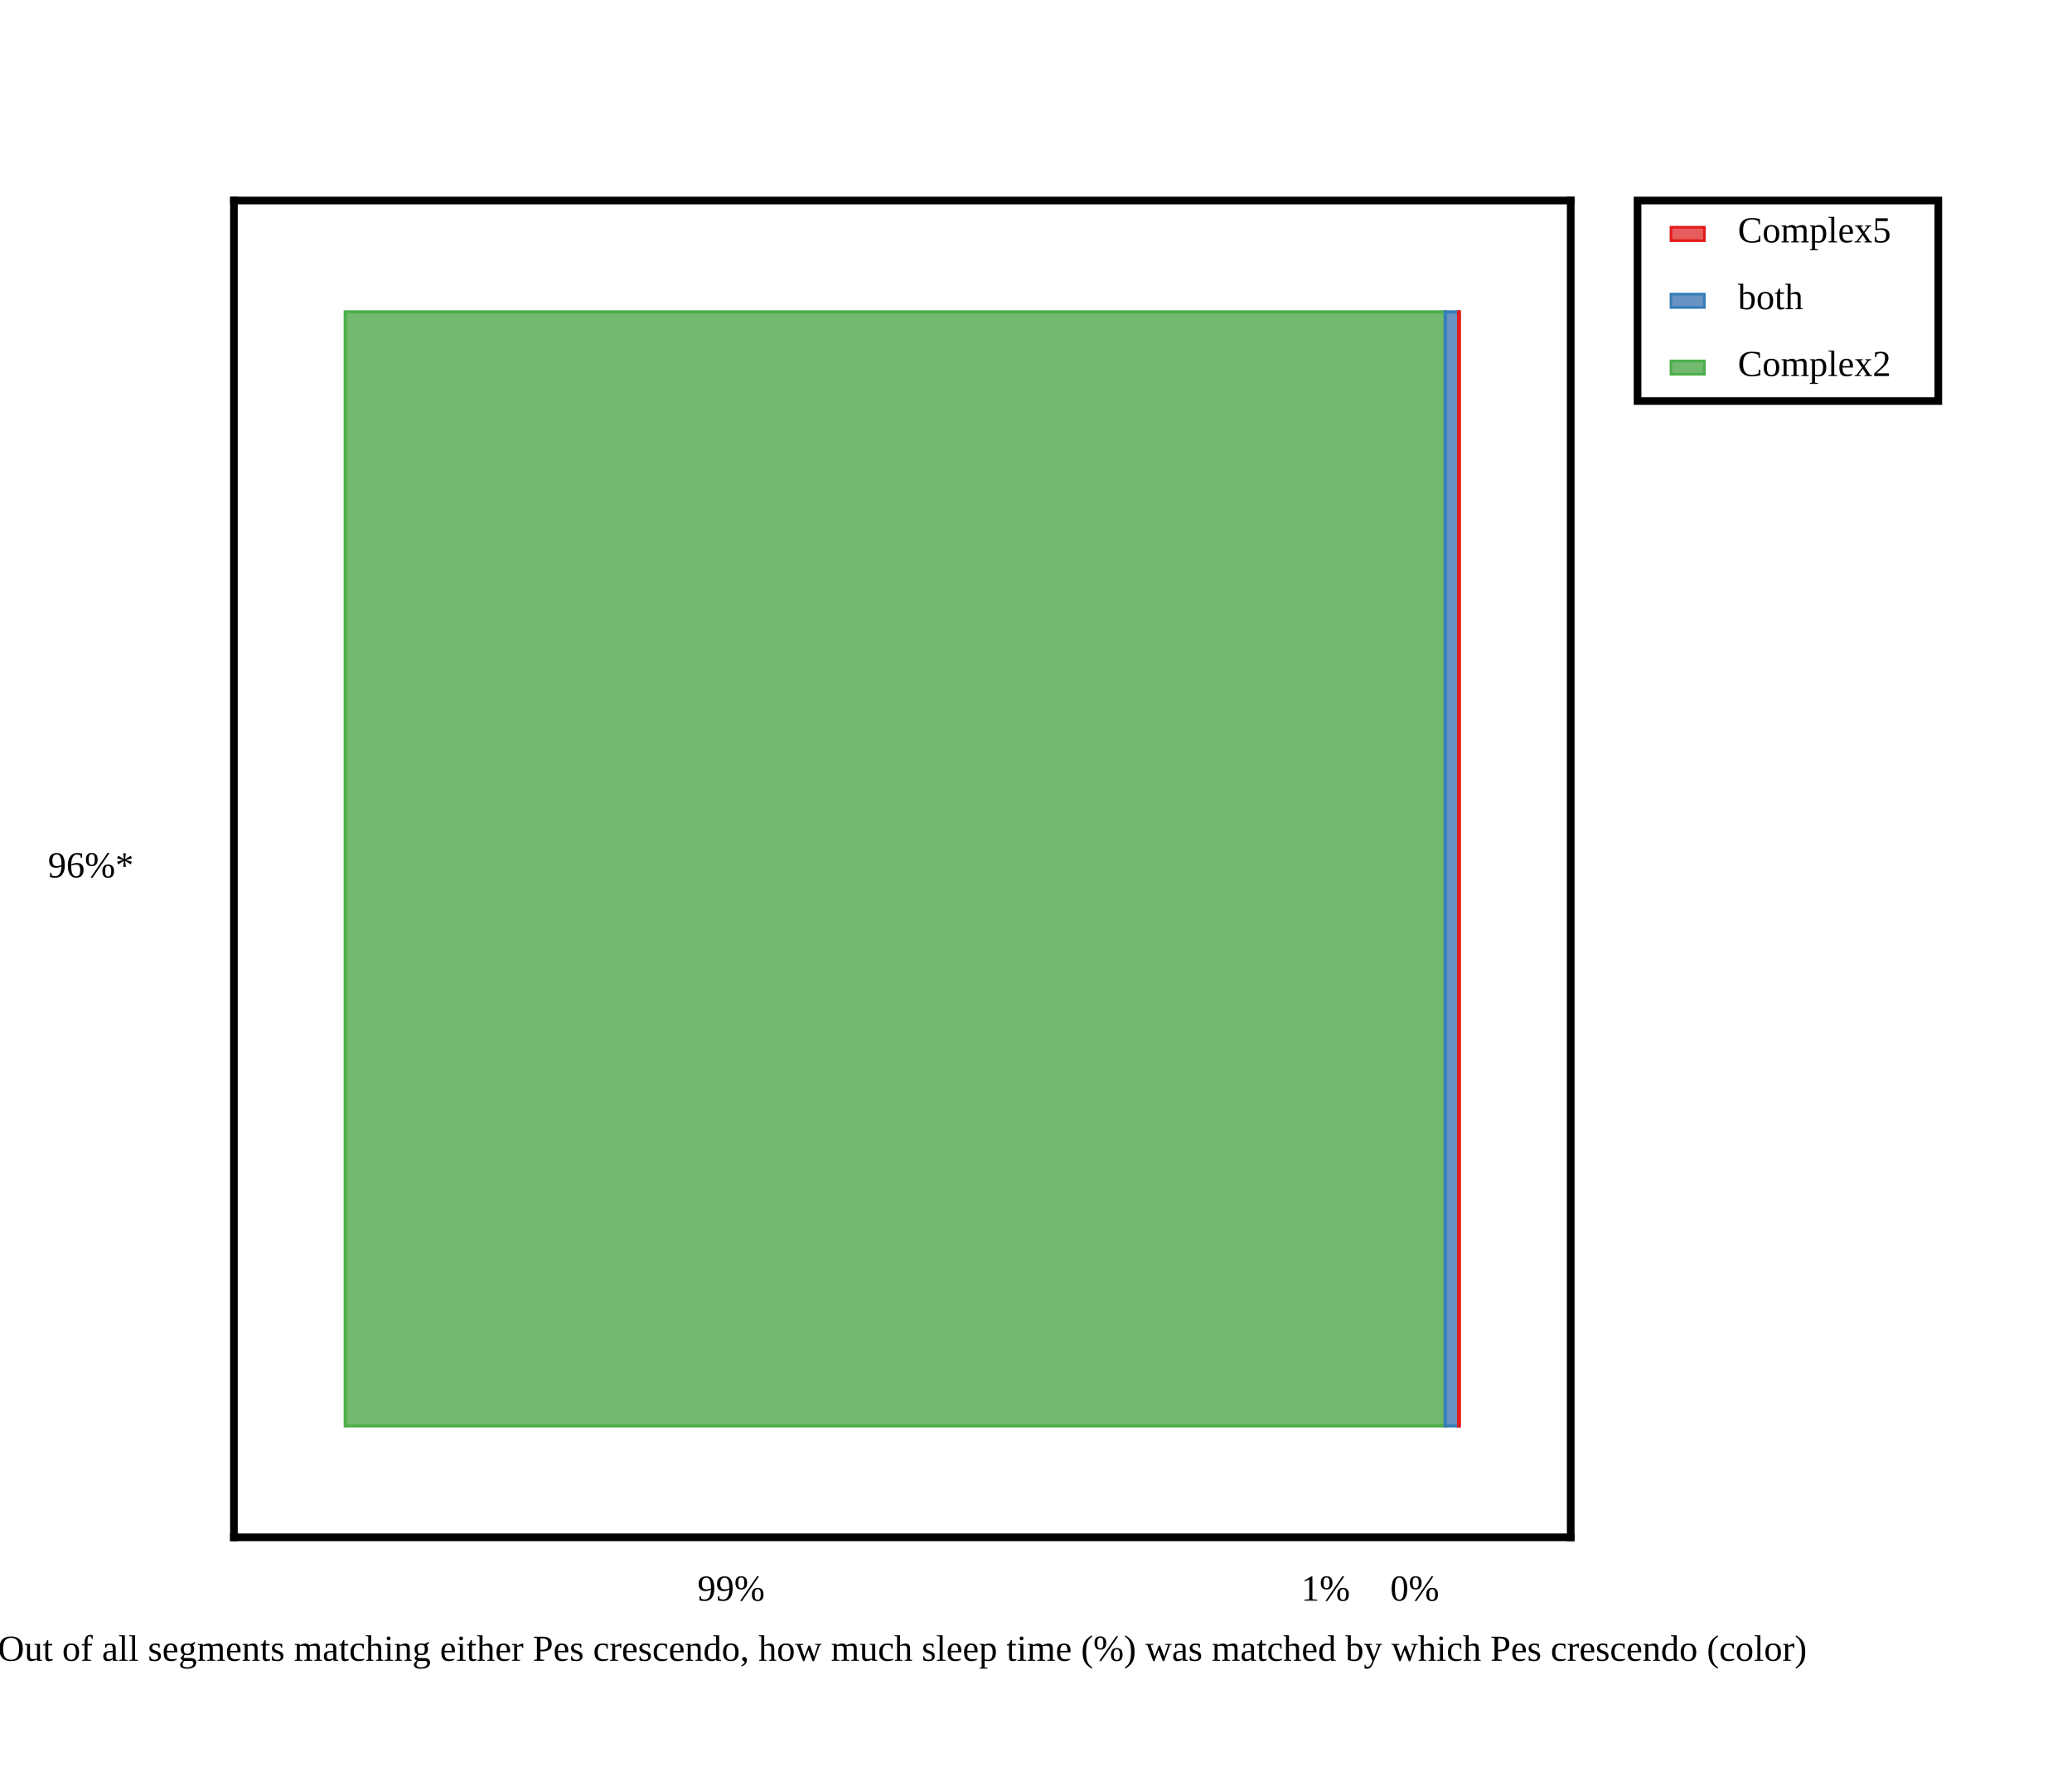
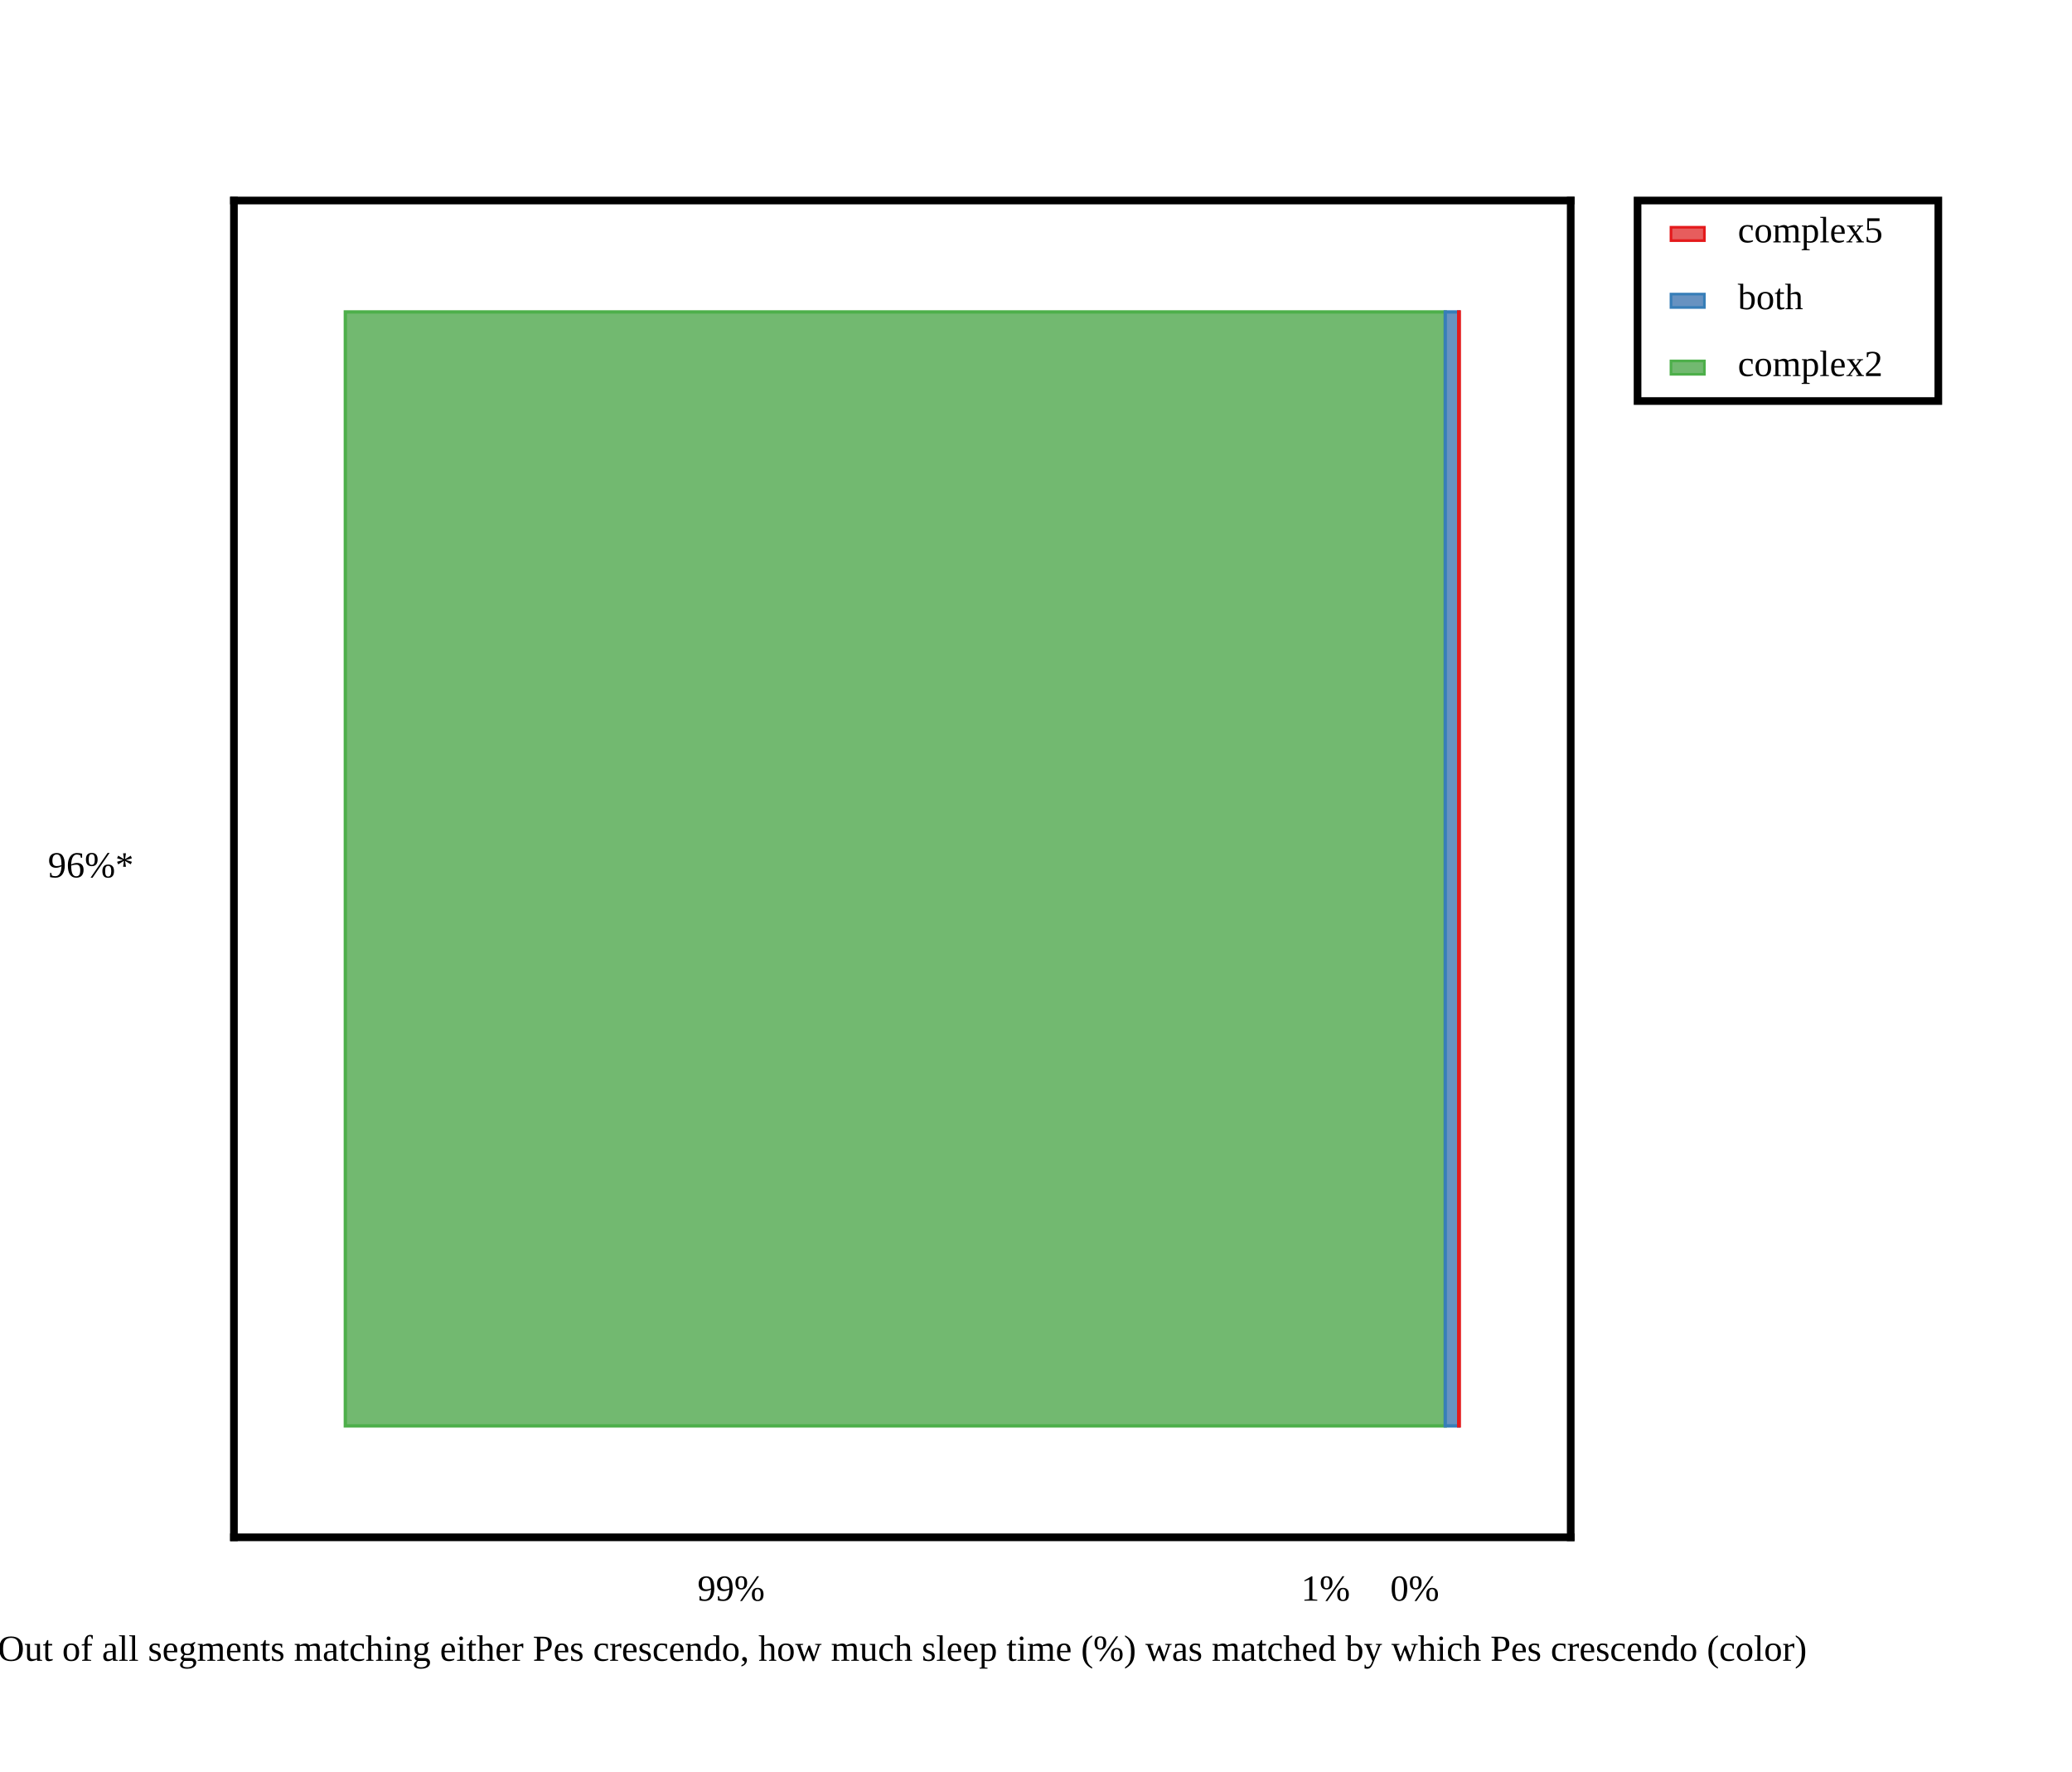
<svg xmlns="http://www.w3.org/2000/svg" height="530" stroke-opacity="1" viewBox="0.0 0.0 620.0 530.0" font-size="1" width="620" stroke="rgb(0,0,0)" version="1.1">
  <defs />
  <g stroke-linejoin="miter" stroke-opacity="1.0" fill-opacity="0.0" stroke="rgb(0,0,0)" stroke-width="2.293" fill="rgb(0,0,0)" stroke-linecap="square" stroke-miterlimit="10.0">
    <path d="M 70,460 v -400 M 470,460 v -400 " />
  </g>
  <g stroke-linejoin="miter" stroke-opacity="1.0" fill-opacity="1.0" font-size="11.0px" stroke="rgb(0,0,0)" stroke-width="2.293" fill="rgb(0,0,0)" stroke-linecap="butt" stroke-miterlimit="10.0">
    <text dominant-baseline="middle" transform="matrix(1,0,0,1,40,260)" stroke="none" text-anchor="end">96%*</text>
  </g>
  <g stroke-linejoin="miter" stroke-opacity="1.0" fill-opacity="0.0" stroke="rgb(0,0,0)" stroke-width="2.293" fill="rgb(0,0,0)" stroke-linecap="square" stroke-miterlimit="10.0">
    <path d="M 70,460 h 400 M 70,60 h 400 " />
  </g>
  <g stroke-linejoin="miter" stroke-opacity="1.0" fill-opacity="1.0" font-size="11.0px" stroke="rgb(0,0,0)" stroke-width="2.293" fill="rgb(0,0,0)" stroke-linecap="butt" stroke-miterlimit="10.0">
    <text dominant-baseline="text-before-edge" transform="matrix(1,0,0,1,270,490)" stroke="none" text-anchor="middle">Out of all segments matching either Pes crescendo, how much sleep time (%) was matched by which Pes crescendo (color)</text>
  </g>
  <g stroke-linejoin="miter" stroke-opacity="1.0" fill-opacity="1.0" font-size="11.0px" stroke="rgb(0,0,0)" stroke-width="2.293" fill="rgb(0,0,0)" stroke-linecap="butt" stroke-miterlimit="10.0">
    <text dominant-baseline="text-before-edge" transform="matrix(1,0,0,1,423.3333,472)" stroke="none" text-anchor="middle">0%</text>
  </g>
  <g stroke-linejoin="miter" stroke-opacity="1.0" fill-opacity="1.0" font-size="11.0px" stroke="rgb(0,0,0)" stroke-width="2.293" fill="rgb(0,0,0)" stroke-linecap="butt" stroke-miterlimit="10.0">
    <text dominant-baseline="text-before-edge" transform="matrix(1,0,0,1,396.6667,472)" stroke="none" text-anchor="middle">1%</text>
  </g>
  <g stroke-linejoin="miter" stroke-opacity="1.0" fill-opacity="1.0" font-size="11.0px" stroke="rgb(0,0,0)" stroke-width="2.293" fill="rgb(0,0,0)" stroke-linecap="butt" stroke-miterlimit="10.0">
    <text dominant-baseline="text-before-edge" transform="matrix(1,0,0,1,218.7692,472)" stroke="none" text-anchor="middle">99%</text>
  </g>
  <g stroke-linejoin="miter" stroke-opacity="1.0" fill-opacity="1.0" stroke="rgb(77,175,74)" stroke-width="1.0" fill="rgb(114,185,112)" stroke-linecap="butt" stroke-miterlimit="10.0">
    <defs>
-       <clipPath id="ComplexComplexmyClip1">
+       <clipPath id="complexcomplexmyClip1">
        <path d="M 470,460 l -0,-400 h -400 l -0,400 Z" />
      </clipPath>
    </defs>
-     <g clip-path="url(#ComplexComplexmyClip1)">
+     <g clip-path="url(#complexcomplexmyClip1)">
      <path d="M 103.333,426.667 v -333.333 h 329.128 v 333.333 Z" />
    </g>
  </g>
  <g stroke-linejoin="miter" stroke-opacity="1.0" fill-opacity="1.0" stroke="rgb(55,126,184)" stroke-width="1.0" fill="rgb(103,146,193)" stroke-linecap="butt" stroke-miterlimit="10.0">
    <defs>
-       <clipPath id="ComplexComplexmyClip2">
+       <clipPath id="complexcomplexmyClip2">
        <path d="M 470,460 l -0,-400 h -400 l -0,400 Z" />
      </clipPath>
    </defs>
-     <g clip-path="url(#ComplexComplexmyClip2)">
+     <g clip-path="url(#complexcomplexmyClip2)">
      <path d="M 432.462,426.667 v -333.333 h 4.022 v 333.333 Z" />
    </g>
  </g>
  <g stroke-linejoin="miter" stroke-opacity="1.0" fill-opacity="1.0" stroke="rgb(228,26,28)" stroke-width="1.0" fill="rgb(231,93,93)" stroke-linecap="butt" stroke-miterlimit="10.0">
    <defs>
-       <clipPath id="ComplexComplexmyClip3">
+       <clipPath id="complexcomplexmyClip3">
        <path d="M 470,460 l -0,-400 h -400 l -0,400 Z" />
      </clipPath>
    </defs>
-     <g clip-path="url(#ComplexComplexmyClip3)">
+     <g clip-path="url(#complexcomplexmyClip3)">
      <path d="M 436.484,426.667 v -333.333 h 0.183 v 333.333 Z" />
    </g>
  </g>
  <g stroke-linejoin="miter" stroke-opacity="1.0" fill-opacity="1.0" font-size="11.0px" stroke="rgb(0,0,0)" stroke-width="2.293" fill="rgb(0,0,0)" stroke-linecap="butt" stroke-miterlimit="10.0">
    <text dominant-baseline="text-after-edge" transform="matrix(1,0,0,1,270,40)" stroke="none" text-anchor="middle" />
  </g>
  <g stroke-linejoin="miter" stroke-opacity="1.0" fill-opacity="0.0" stroke="rgb(0,0,0)" stroke-width="2.293" fill="rgb(0,0,0)" stroke-linecap="butt" stroke-miterlimit="10.0">
    <path d="M 580,120 l -0,-60 h -90 l -0,60 Z" />
  </g>
  <g stroke-linejoin="miter" stroke-opacity="1.0" fill-opacity="1.0" font-size="11.0px" stroke="rgb(0,0,0)" stroke-width="2.293" fill="rgb(0,0,0)" stroke-linecap="butt" stroke-miterlimit="10.0">
-     <text dominant-baseline="middle" transform="matrix(1,0,0,1,520,110)" stroke="none" text-anchor="start">Complex2</text>
+     <text dominant-baseline="middle" transform="matrix(1,0,0,1,520,110)" stroke="none" text-anchor="start">complex2</text>
  </g>
  <g stroke-linejoin="miter" stroke-opacity="1.0" fill-opacity="1.0" stroke="rgb(77,175,74)" stroke-width="0.8" fill="rgb(114,185,112)" stroke-linecap="butt" stroke-miterlimit="10.0">
    <path d="M 500,108 l 10,0 v 4 l -10,0 Z" />
  </g>
  <g stroke-linejoin="miter" stroke-opacity="1.0" fill-opacity="1.0" font-size="11.0px" stroke="rgb(0,0,0)" stroke-width="2.293" fill="rgb(0,0,0)" stroke-linecap="butt" stroke-miterlimit="10.0">
    <text dominant-baseline="middle" transform="matrix(1,0,0,1,520,90)" stroke="none" text-anchor="start">both</text>
  </g>
  <g stroke-linejoin="miter" stroke-opacity="1.0" fill-opacity="1.0" stroke="rgb(55,126,184)" stroke-width="0.8" fill="rgb(103,146,193)" stroke-linecap="butt" stroke-miterlimit="10.0">
    <path d="M 500,88 l 10,0 v 4 l -10,0 Z" />
  </g>
  <g stroke-linejoin="miter" stroke-opacity="1.0" fill-opacity="1.0" font-size="11.0px" stroke="rgb(0,0,0)" stroke-width="2.293" fill="rgb(0,0,0)" stroke-linecap="butt" stroke-miterlimit="10.0">
-     <text dominant-baseline="middle" transform="matrix(1,0,0,1,520,70)" stroke="none" text-anchor="start">Complex5</text>
+     <text dominant-baseline="middle" transform="matrix(1,0,0,1,520,70)" stroke="none" text-anchor="start">complex5</text>
  </g>
  <g stroke-linejoin="miter" stroke-opacity="1.0" fill-opacity="1.0" stroke="rgb(228,26,28)" stroke-width="0.8" fill="rgb(231,93,93)" stroke-linecap="butt" stroke-miterlimit="10.0">
    <path d="M 500,68 l 10,0 v 4 l -10,0 Z" />
  </g>
</svg>
